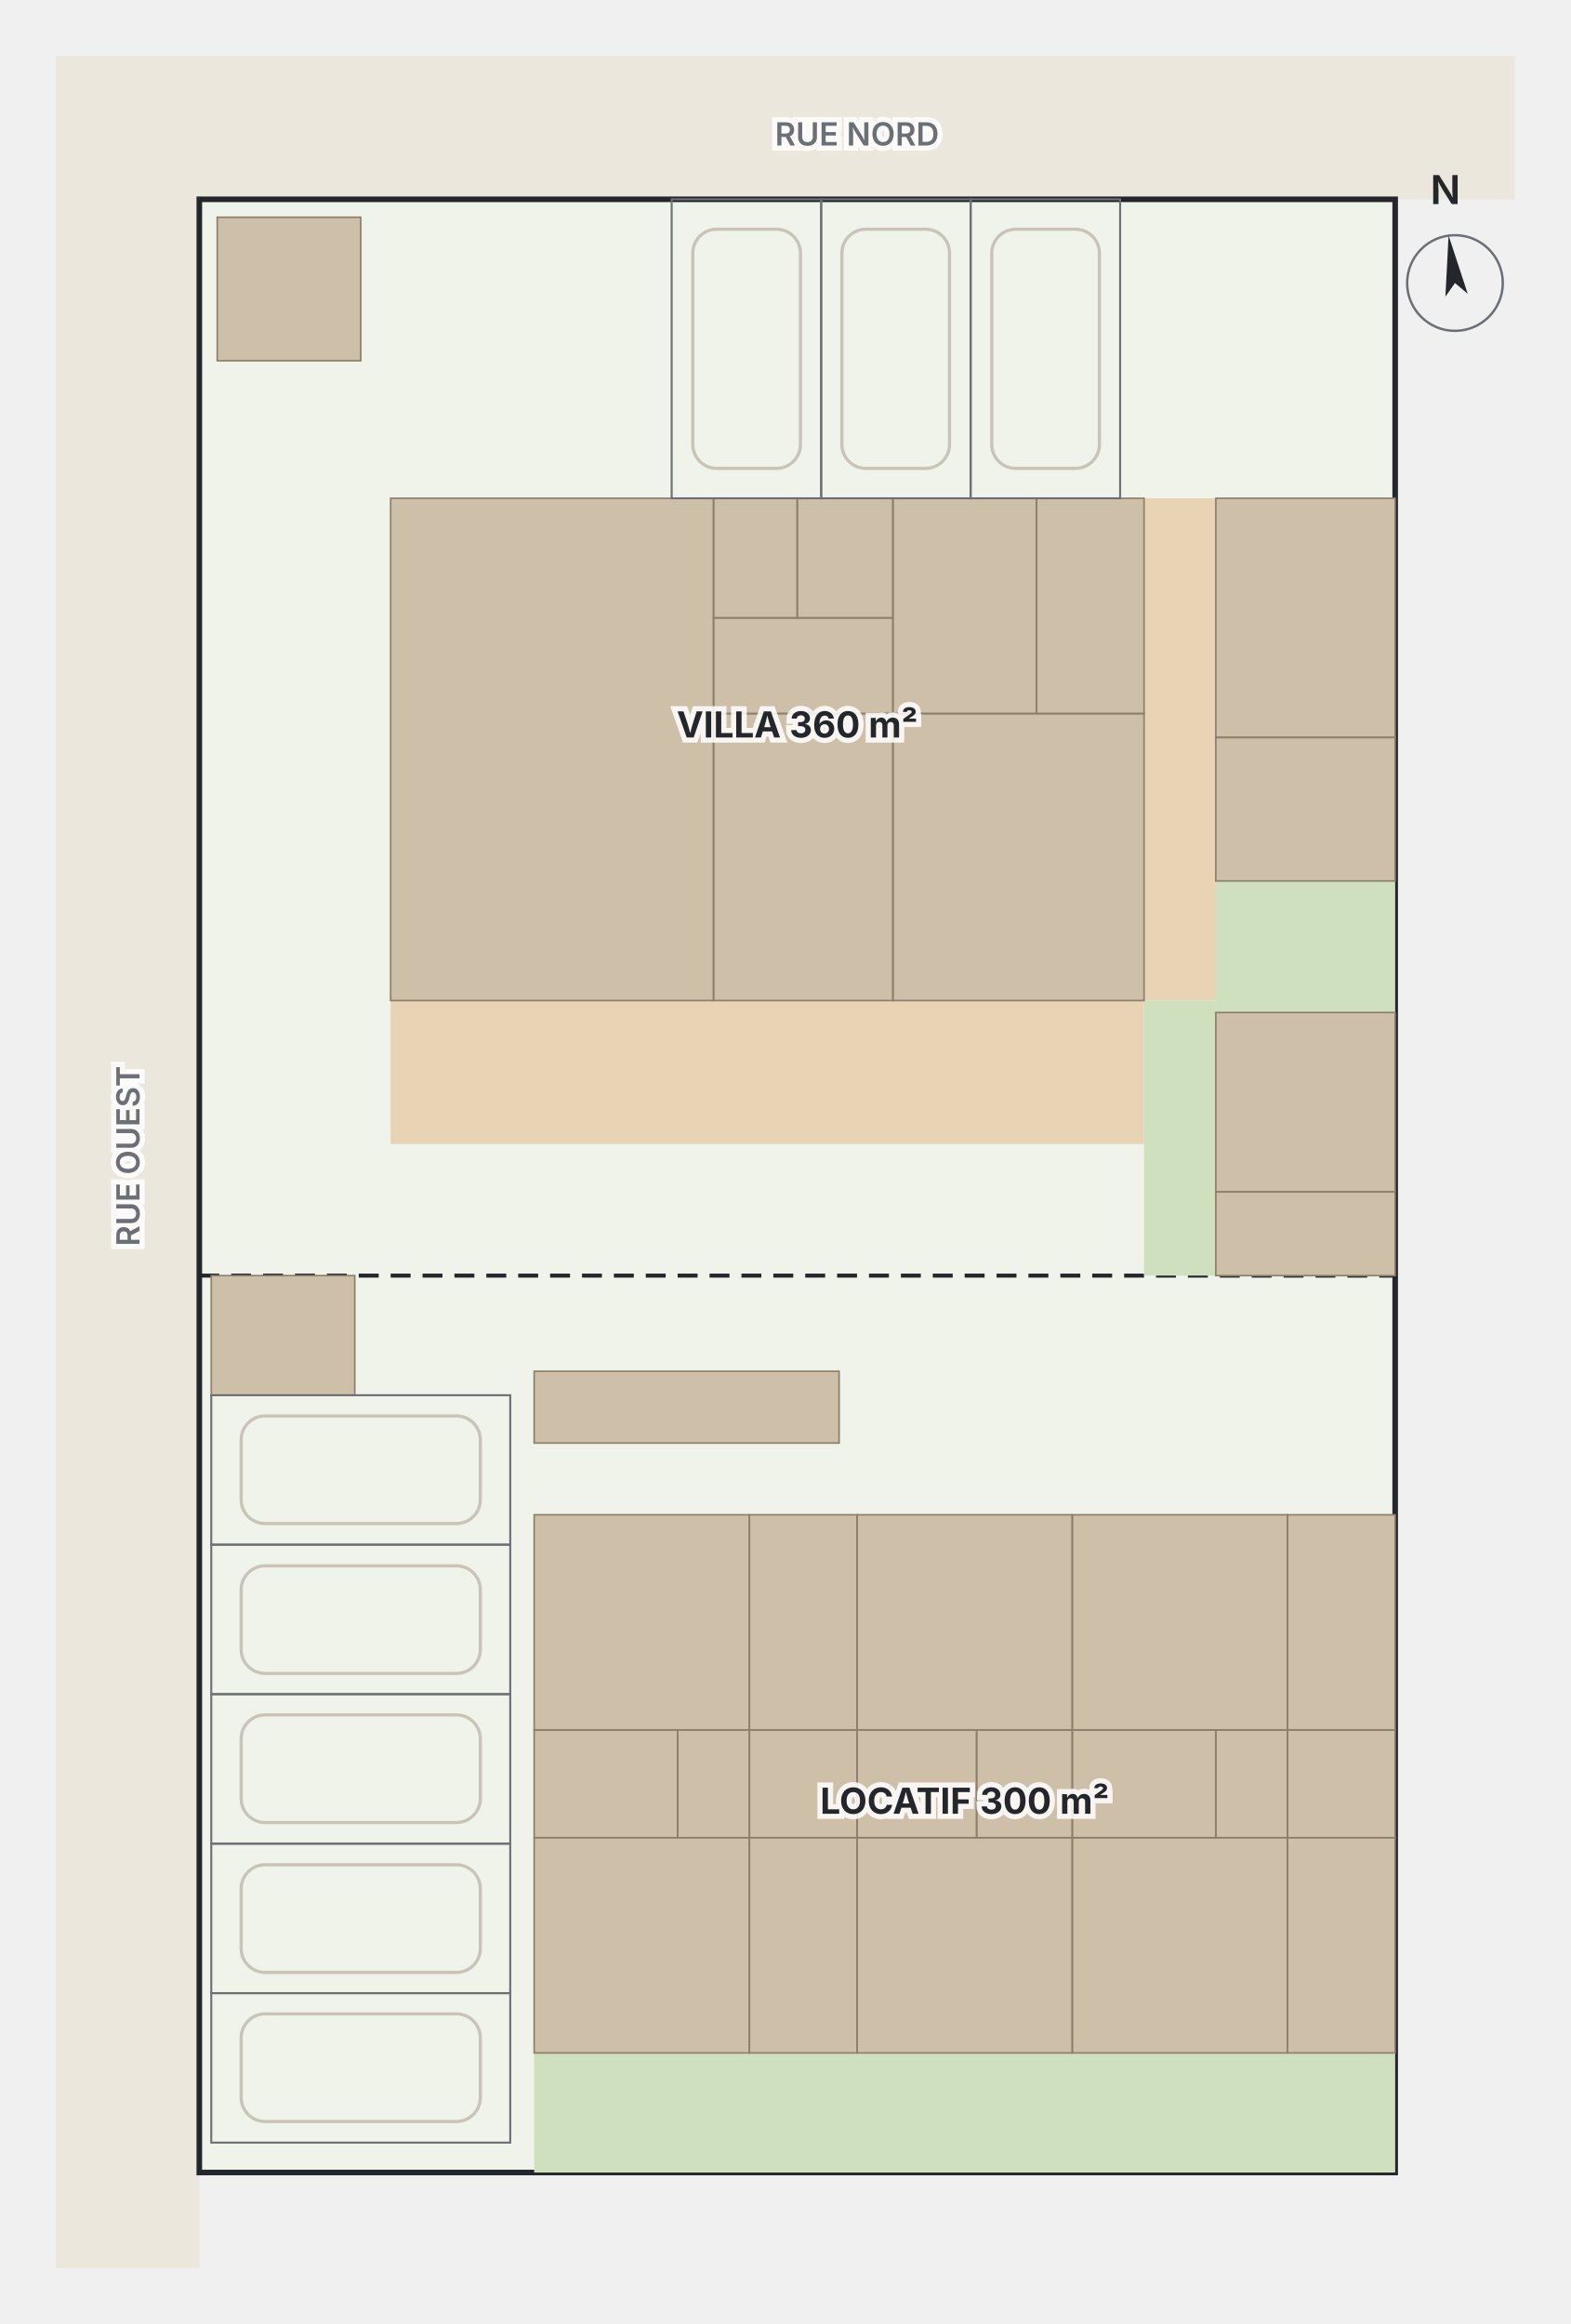
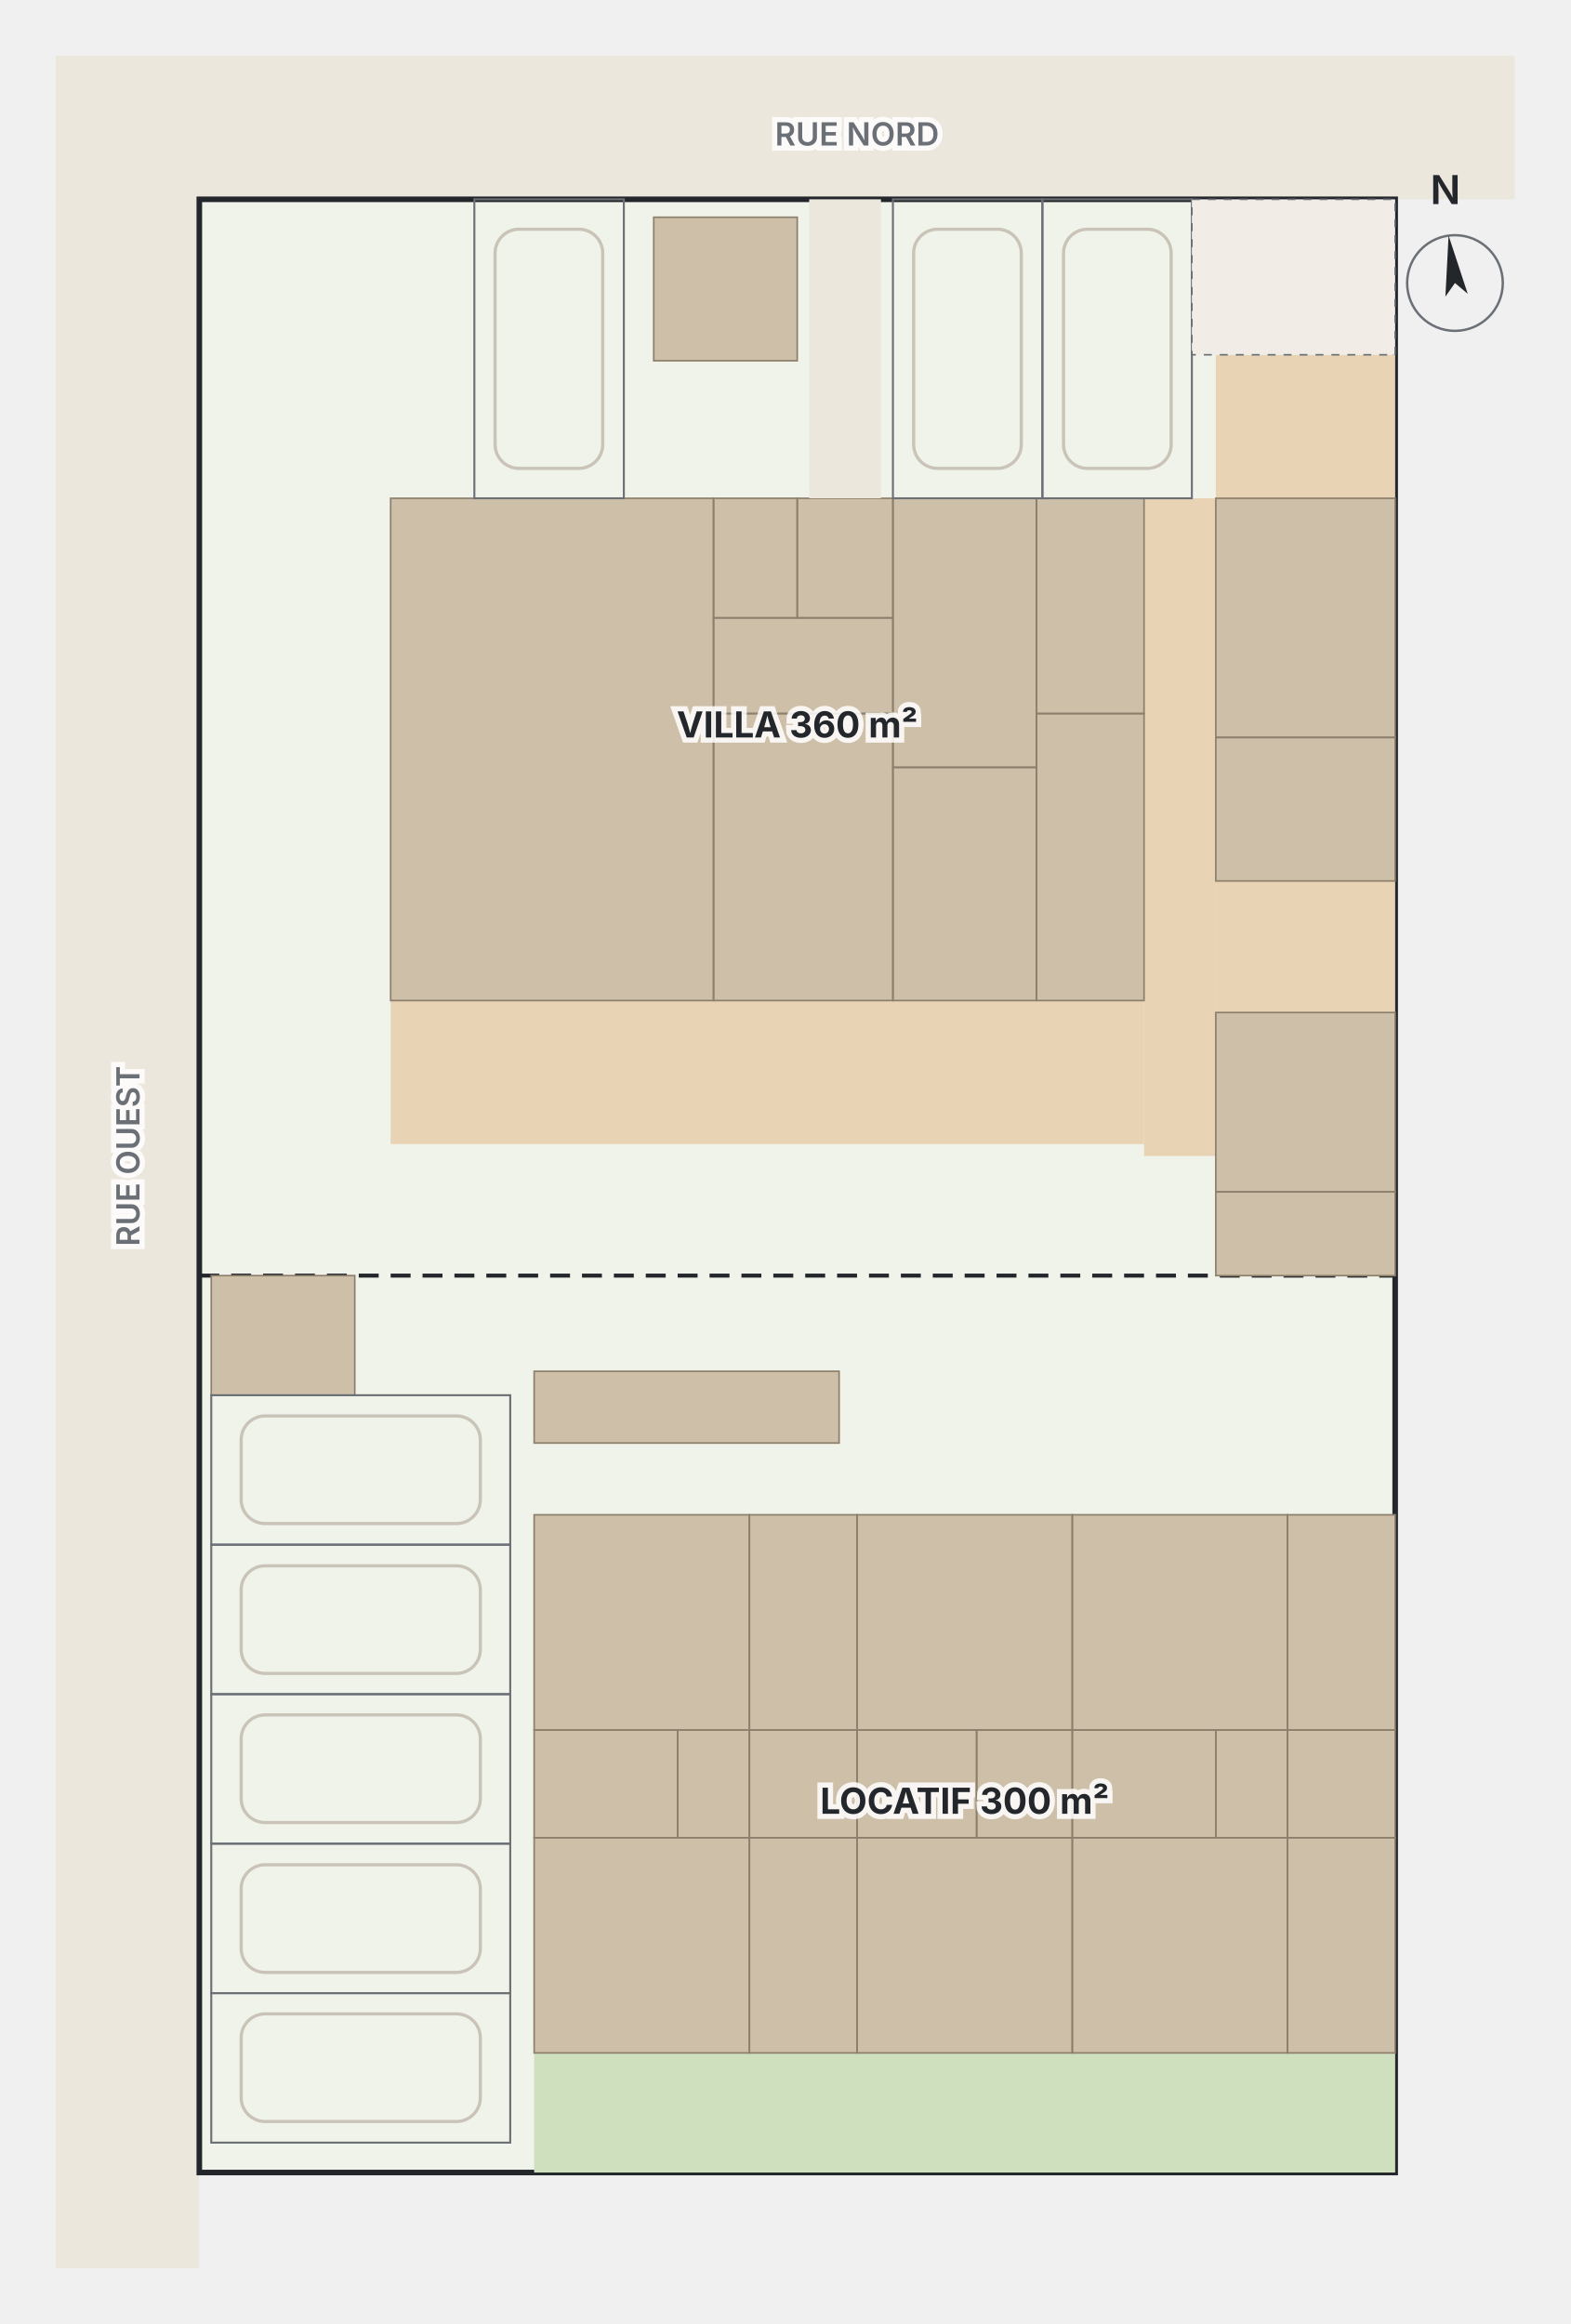
<svg xmlns="http://www.w3.org/2000/svg" viewBox="0 0 394 583" font-family="Inter, Liberation Sans, sans-serif" class="plan">
  <rect x="14.0" y="14.0" width="366.0" height="36.0" fill="#ece7dd" stroke="none" stroke-width="0.8" />
  <rect x="14.0" y="14.0" width="36.0" height="555.0" fill="#ece7dd" stroke="none" stroke-width="0.8" />
  <text x="215.0" y="36.5" font-size="8" fill="#6b6f76" text-anchor="middle" font-weight="600" paint-order="stroke" stroke="#ffffff" stroke-opacity="0.85" stroke-width="2.6">RUE NORD</text>
  <text x="35.0" y="290.0" font-size="8" fill="#6b6f76" text-anchor="middle" font-weight="600" transform="rotate(-90 35.0 290.0)" paint-order="stroke" stroke="#ffffff" stroke-opacity="0.85" stroke-width="2.6">RUE OUEST</text>
  <rect x="50.0" y="50.0" width="300.0" height="495.0" fill="#f0f3ea" stroke="#23262b" stroke-width="1.4" />
  <line x1="50.0" y1="320.0" x2="350.0" y2="320.0" stroke="#23262b" stroke-width="1.0" stroke-dasharray="5 3" />
  <rect x="98.0" y="125.0" width="81.0" height="126.0" fill="#cdbfa8" stroke="none" stroke-width="0.8" />
  <rect x="179.0" y="125.0" width="21.0" height="30.0" fill="#cdbfa8" stroke="none" stroke-width="0.8" />
  <rect x="179.0" y="155.0" width="45.0" height="24.0" fill="#cdbfa8" stroke="none" stroke-width="0.8" />
  <rect x="200.0" y="125.0" width="24.0" height="30.0" fill="#cdbfa8" stroke="none" stroke-width="0.8" />
  <rect x="179.0" y="179.0" width="45.0" height="72.0" fill="#cdbfa8" stroke="none" stroke-width="0.8" />
-   <rect x="224.0" y="125.0" width="36.0" height="54.0" fill="#cdbfa8" stroke="none" stroke-width="0.8" />
-   <rect x="54.5" y="54.5" width="36.0" height="36.0" fill="#cdbfa8" stroke="none" stroke-width="0.8" />
-   <rect x="224.0" y="179.0" width="63.0" height="72.0" fill="#cdbfa8" stroke="none" stroke-width="0.8" />
+   <rect x="224.0" y="125.0" width="36.0" height="67.5" fill="#cdbfa8" stroke="none" stroke-width="0.8" />
+   <rect x="164.0" y="54.5" width="36.0" height="36.0" fill="#cdbfa8" stroke="none" stroke-width="0.8" />
+   <rect x="224.0" y="192.5" width="36.0" height="58.5" fill="#cdbfa8" stroke="none" stroke-width="0.8" />
+   <rect x="260.0" y="179.0" width="27.0" height="72.0" fill="#cdbfa8" stroke="none" stroke-width="0.8" />
  <rect x="260.0" y="125.0" width="27.0" height="54.0" fill="#cdbfa8" stroke="none" stroke-width="0.8" />
-   <rect x="287.0" y="125.0" width="18.0" height="126.0" fill="#e9d3b5" stroke="none" stroke-width="0.8" />
+   <rect x="287.0" y="125.0" width="18.0" height="165.0" fill="#e9d3b5" stroke="none" stroke-width="0.8" />
+   <rect x="305.0" y="89.0" width="45.0" height="36.0" fill="#e9d3b5" stroke="none" stroke-width="0.8" />
  <rect x="305.0" y="125.0" width="45.0" height="60.0" fill="#cdbfa8" stroke="none" stroke-width="0.8" />
  <rect x="305.0" y="185.0" width="45.0" height="36.0" fill="#cdbfa8" stroke="none" stroke-width="0.8" />
-   <rect x="305.0" y="221.0" width="45.0" height="33.0" fill="#cfe0bf" stroke="none" stroke-width="0.8" />
-   <rect x="287.0" y="251.0" width="18.0" height="69.0" fill="#cfe0bf" stroke="none" stroke-width="0.8" />
+   <rect x="305.0" y="221.0" width="45.0" height="33.0" fill="#e9d3b5" stroke="none" stroke-width="0.8" />
  <rect x="305.0" y="254.0" width="45.0" height="45.0" fill="#cdbfa8" stroke="none" stroke-width="0.8" />
  <rect x="305.0" y="299.0" width="45.0" height="21.0" fill="#cdbfa8" stroke="none" stroke-width="0.8" />
  <rect x="98.0" y="251.0" width="189.0" height="36.0" fill="#e9d3b5" stroke="none" stroke-width="0.8" />
  <rect x="134.0" y="380.0" width="54.0" height="54.0" fill="#cdbfa8" stroke="none" stroke-width="0.8" />
  <rect x="188.0" y="380.0" width="27.0" height="54.0" fill="#cdbfa8" stroke="none" stroke-width="0.8" />
  <rect x="134.0" y="434.0" width="36.0" height="27.0" fill="#cdbfa8" stroke="none" stroke-width="0.8" />
  <rect x="170.0" y="434.0" width="18.0" height="27.0" fill="#cdbfa8" stroke="none" stroke-width="0.8" />
  <rect x="188.0" y="434.0" width="27.0" height="27.0" fill="#cdbfa8" stroke="none" stroke-width="0.8" />
  <rect x="134.0" y="461.0" width="54.0" height="54.0" fill="#cdbfa8" stroke="none" stroke-width="0.8" />
  <rect x="188.0" y="461.0" width="27.0" height="54.0" fill="#cdbfa8" stroke="none" stroke-width="0.8" />
  <rect x="215.0" y="380.0" width="54.0" height="54.0" fill="#cdbfa8" stroke="none" stroke-width="0.8" />
  <rect x="215.0" y="434.0" width="30.0" height="27.0" fill="#cdbfa8" stroke="none" stroke-width="0.8" />
  <rect x="245.0" y="434.0" width="24.0" height="27.0" fill="#cdbfa8" stroke="none" stroke-width="0.8" />
  <rect x="215.0" y="461.0" width="54.0" height="54.0" fill="#cdbfa8" stroke="none" stroke-width="0.8" />
  <rect x="269.0" y="380.0" width="54.0" height="54.0" fill="#cdbfa8" stroke="none" stroke-width="0.8" />
  <rect x="323.0" y="380.0" width="27.0" height="54.0" fill="#cdbfa8" stroke="none" stroke-width="0.8" />
  <rect x="269.0" y="434.0" width="36.0" height="27.0" fill="#cdbfa8" stroke="none" stroke-width="0.8" />
  <rect x="305.0" y="434.0" width="18.0" height="27.0" fill="#cdbfa8" stroke="none" stroke-width="0.8" />
  <rect x="323.0" y="434.0" width="27.0" height="27.0" fill="#cdbfa8" stroke="none" stroke-width="0.8" />
  <rect x="269.0" y="461.0" width="54.0" height="54.0" fill="#cdbfa8" stroke="none" stroke-width="0.8" />
  <rect x="323.0" y="461.0" width="27.0" height="54.0" fill="#cdbfa8" stroke="none" stroke-width="0.8" />
  <rect x="134.0" y="344.0" width="76.5" height="18.0" fill="#cdbfa8" stroke="none" stroke-width="0.8" />
  <rect x="53.0" y="320.0" width="36.0" height="30.0" fill="#cdbfa8" stroke="none" stroke-width="0.8" />
  <rect x="134.0" y="515.0" width="216.0" height="30.0" fill="#cfe0bf" stroke="none" stroke-width="0.8" />
  <rect x="98.0" y="125.0" width="81.0" height="126.0" fill="none" stroke="#8c7f6c" stroke-width="0.4" />
  <rect x="179.0" y="125.0" width="21.0" height="30.0" fill="none" stroke="#8c7f6c" stroke-width="0.4" />
  <rect x="179.0" y="155.0" width="45.0" height="24.0" fill="none" stroke="#8c7f6c" stroke-width="0.4" />
  <rect x="200.0" y="125.0" width="24.0" height="30.0" fill="none" stroke="#8c7f6c" stroke-width="0.4" />
  <rect x="179.0" y="179.0" width="45.0" height="72.0" fill="none" stroke="#8c7f6c" stroke-width="0.4" />
-   <rect x="224.0" y="125.0" width="36.0" height="54.0" fill="none" stroke="#8c7f6c" stroke-width="0.4" />
-   <rect x="54.5" y="54.5" width="36.0" height="36.0" fill="none" stroke="#8c7f6c" stroke-width="0.4" />
-   <rect x="224.0" y="179.0" width="63.0" height="72.0" fill="none" stroke="#8c7f6c" stroke-width="0.4" />
+   <rect x="224.0" y="125.0" width="36.0" height="67.5" fill="none" stroke="#8c7f6c" stroke-width="0.4" />
+   <rect x="164.0" y="54.5" width="36.0" height="36.0" fill="none" stroke="#8c7f6c" stroke-width="0.4" />
+   <rect x="224.0" y="192.5" width="36.0" height="58.5" fill="none" stroke="#8c7f6c" stroke-width="0.4" />
+   <rect x="260.0" y="179.0" width="27.0" height="72.0" fill="none" stroke="#8c7f6c" stroke-width="0.4" />
  <rect x="260.0" y="125.0" width="27.0" height="54.0" fill="none" stroke="#8c7f6c" stroke-width="0.4" />
  <rect x="305.0" y="125.0" width="45.0" height="60.0" fill="none" stroke="#8c7f6c" stroke-width="0.4" />
  <rect x="305.0" y="185.0" width="45.0" height="36.0" fill="none" stroke="#8c7f6c" stroke-width="0.4" />
  <rect x="305.0" y="254.0" width="45.0" height="45.0" fill="none" stroke="#8c7f6c" stroke-width="0.4" />
  <rect x="305.0" y="299.0" width="45.0" height="21.0" fill="none" stroke="#8c7f6c" stroke-width="0.4" />
  <rect x="134.0" y="380.0" width="54.0" height="54.0" fill="none" stroke="#8c7f6c" stroke-width="0.4" />
  <rect x="188.0" y="380.0" width="27.0" height="54.0" fill="none" stroke="#8c7f6c" stroke-width="0.4" />
  <rect x="134.0" y="434.0" width="36.0" height="27.0" fill="none" stroke="#8c7f6c" stroke-width="0.4" />
  <rect x="170.0" y="434.0" width="18.0" height="27.0" fill="none" stroke="#8c7f6c" stroke-width="0.4" />
  <rect x="188.0" y="434.0" width="27.0" height="27.0" fill="none" stroke="#8c7f6c" stroke-width="0.4" />
  <rect x="134.0" y="461.0" width="54.0" height="54.0" fill="none" stroke="#8c7f6c" stroke-width="0.4" />
  <rect x="188.0" y="461.0" width="27.0" height="54.0" fill="none" stroke="#8c7f6c" stroke-width="0.4" />
  <rect x="215.0" y="380.0" width="54.0" height="54.0" fill="none" stroke="#8c7f6c" stroke-width="0.4" />
  <rect x="215.0" y="434.0" width="30.0" height="27.0" fill="none" stroke="#8c7f6c" stroke-width="0.4" />
  <rect x="245.0" y="434.0" width="24.0" height="27.0" fill="none" stroke="#8c7f6c" stroke-width="0.4" />
  <rect x="215.0" y="461.0" width="54.0" height="54.0" fill="none" stroke="#8c7f6c" stroke-width="0.4" />
  <rect x="269.0" y="380.0" width="54.0" height="54.0" fill="none" stroke="#8c7f6c" stroke-width="0.4" />
  <rect x="323.0" y="380.0" width="27.0" height="54.0" fill="none" stroke="#8c7f6c" stroke-width="0.4" />
  <rect x="269.0" y="434.0" width="36.0" height="27.0" fill="none" stroke="#8c7f6c" stroke-width="0.4" />
  <rect x="305.0" y="434.0" width="18.0" height="27.0" fill="none" stroke="#8c7f6c" stroke-width="0.4" />
  <rect x="323.0" y="434.0" width="27.0" height="27.0" fill="none" stroke="#8c7f6c" stroke-width="0.4" />
  <rect x="269.0" y="461.0" width="54.0" height="54.0" fill="none" stroke="#8c7f6c" stroke-width="0.4" />
  <rect x="323.0" y="461.0" width="27.0" height="54.0" fill="none" stroke="#8c7f6c" stroke-width="0.4" />
  <rect x="134.0" y="344.0" width="76.5" height="18.0" fill="none" stroke="#8c7f6c" stroke-width="0.4" />
  <rect x="53.0" y="320.0" width="36.0" height="30.0" fill="none" stroke="#8c7f6c" stroke-width="0.4" />
-   <rect x="168.5" y="50.0" width="37.5" height="75.0" fill="none" stroke="#6b6f76" stroke-width="0.5" />
-   <rect x="173.8" y="57.5" width="27.0" height="60.0" rx="6" fill="none" stroke="#c9c3b8" stroke-width="0.8" />
-   <rect x="206.0" y="50.0" width="37.5" height="75.0" fill="none" stroke="#6b6f76" stroke-width="0.5" />
-   <rect x="211.2" y="57.5" width="27.0" height="60.0" rx="6" fill="none" stroke="#c9c3b8" stroke-width="0.8" />
-   <rect x="243.5" y="50.0" width="37.5" height="75.0" fill="none" stroke="#6b6f76" stroke-width="0.5" />
-   <rect x="248.8" y="57.5" width="27.0" height="60.0" rx="6" fill="none" stroke="#c9c3b8" stroke-width="0.8" />
+   <rect x="224.0" y="50.0" width="37.5" height="75.0" fill="none" stroke="#6b6f76" stroke-width="0.5" />
+   <rect x="229.2" y="57.5" width="27.0" height="60.0" rx="6" fill="none" stroke="#c9c3b8" stroke-width="0.8" />
+   <rect x="261.5" y="50.0" width="37.5" height="75.0" fill="none" stroke="#6b6f76" stroke-width="0.5" />
+   <rect x="266.8" y="57.5" width="27.0" height="60.0" rx="6" fill="none" stroke="#c9c3b8" stroke-width="0.8" />
+   <rect x="119.0" y="50.0" width="37.5" height="75.0" fill="none" stroke="#6b6f76" stroke-width="0.5" />
+   <rect x="124.2" y="57.5" width="27.0" height="60.0" rx="6" fill="none" stroke="#c9c3b8" stroke-width="0.8" />
+   <rect x="203.0" y="50.0" width="18.0" height="75.0" fill="#ece7dd" stroke="none" stroke-width="0.8" />
+   <rect x="299.0" y="50.0" width="51.0" height="39.0" fill="#f1ede6" stroke="#6b6f76" stroke-width="0.4" stroke-dasharray="2 2" />
  <rect x="53.0" y="350.0" width="75.0" height="37.5" fill="none" stroke="#6b6f76" stroke-width="0.5" />
  <rect x="60.5" y="355.2" width="60.0" height="27.0" rx="6" fill="none" stroke="#c9c3b8" stroke-width="0.8" />
  <rect x="53.0" y="387.5" width="75.0" height="37.5" fill="none" stroke="#6b6f76" stroke-width="0.5" />
  <rect x="60.5" y="392.8" width="60.0" height="27.0" rx="6" fill="none" stroke="#c9c3b8" stroke-width="0.8" />
  <rect x="53.0" y="425.0" width="75.0" height="37.5" fill="none" stroke="#6b6f76" stroke-width="0.5" />
  <rect x="60.5" y="430.2" width="60.0" height="27.0" rx="6" fill="none" stroke="#c9c3b8" stroke-width="0.8" />
  <rect x="53.0" y="462.5" width="75.0" height="37.5" fill="none" stroke="#6b6f76" stroke-width="0.5" />
  <rect x="60.5" y="467.8" width="60.0" height="27.0" rx="6" fill="none" stroke="#c9c3b8" stroke-width="0.8" />
  <rect x="53.0" y="500.0" width="75.0" height="37.5" fill="none" stroke="#6b6f76" stroke-width="0.5" />
  <rect x="60.5" y="505.2" width="60.0" height="27.0" rx="6" fill="none" stroke="#c9c3b8" stroke-width="0.8" />
  <text x="200.0" y="185.0" font-size="9" fill="#23262b" text-anchor="middle" font-weight="700" paint-order="stroke" stroke="#ffffff" stroke-opacity="0.85" stroke-width="2.6">VILLA 360 m²</text>
  <text x="242.0" y="455.0" font-size="9" fill="#23262b" text-anchor="middle" font-weight="700" paint-order="stroke" stroke="#ffffff" stroke-opacity="0.85" stroke-width="2.6">LOCATIF 300 m²</text>
  <circle cx="365.0" cy="71.0" r="12.0" fill="none" stroke="#6b6f76" stroke-width="0.6" />
  <polygon points="363.4,59.1 362.6,74.4 365.0,71.0 368.2,73.7" fill="#23262b" />
  <text x="362.6" y="51.2" font-size="10" text-anchor="middle" font-weight="600" fill="#23262b">N</text>
</svg>
